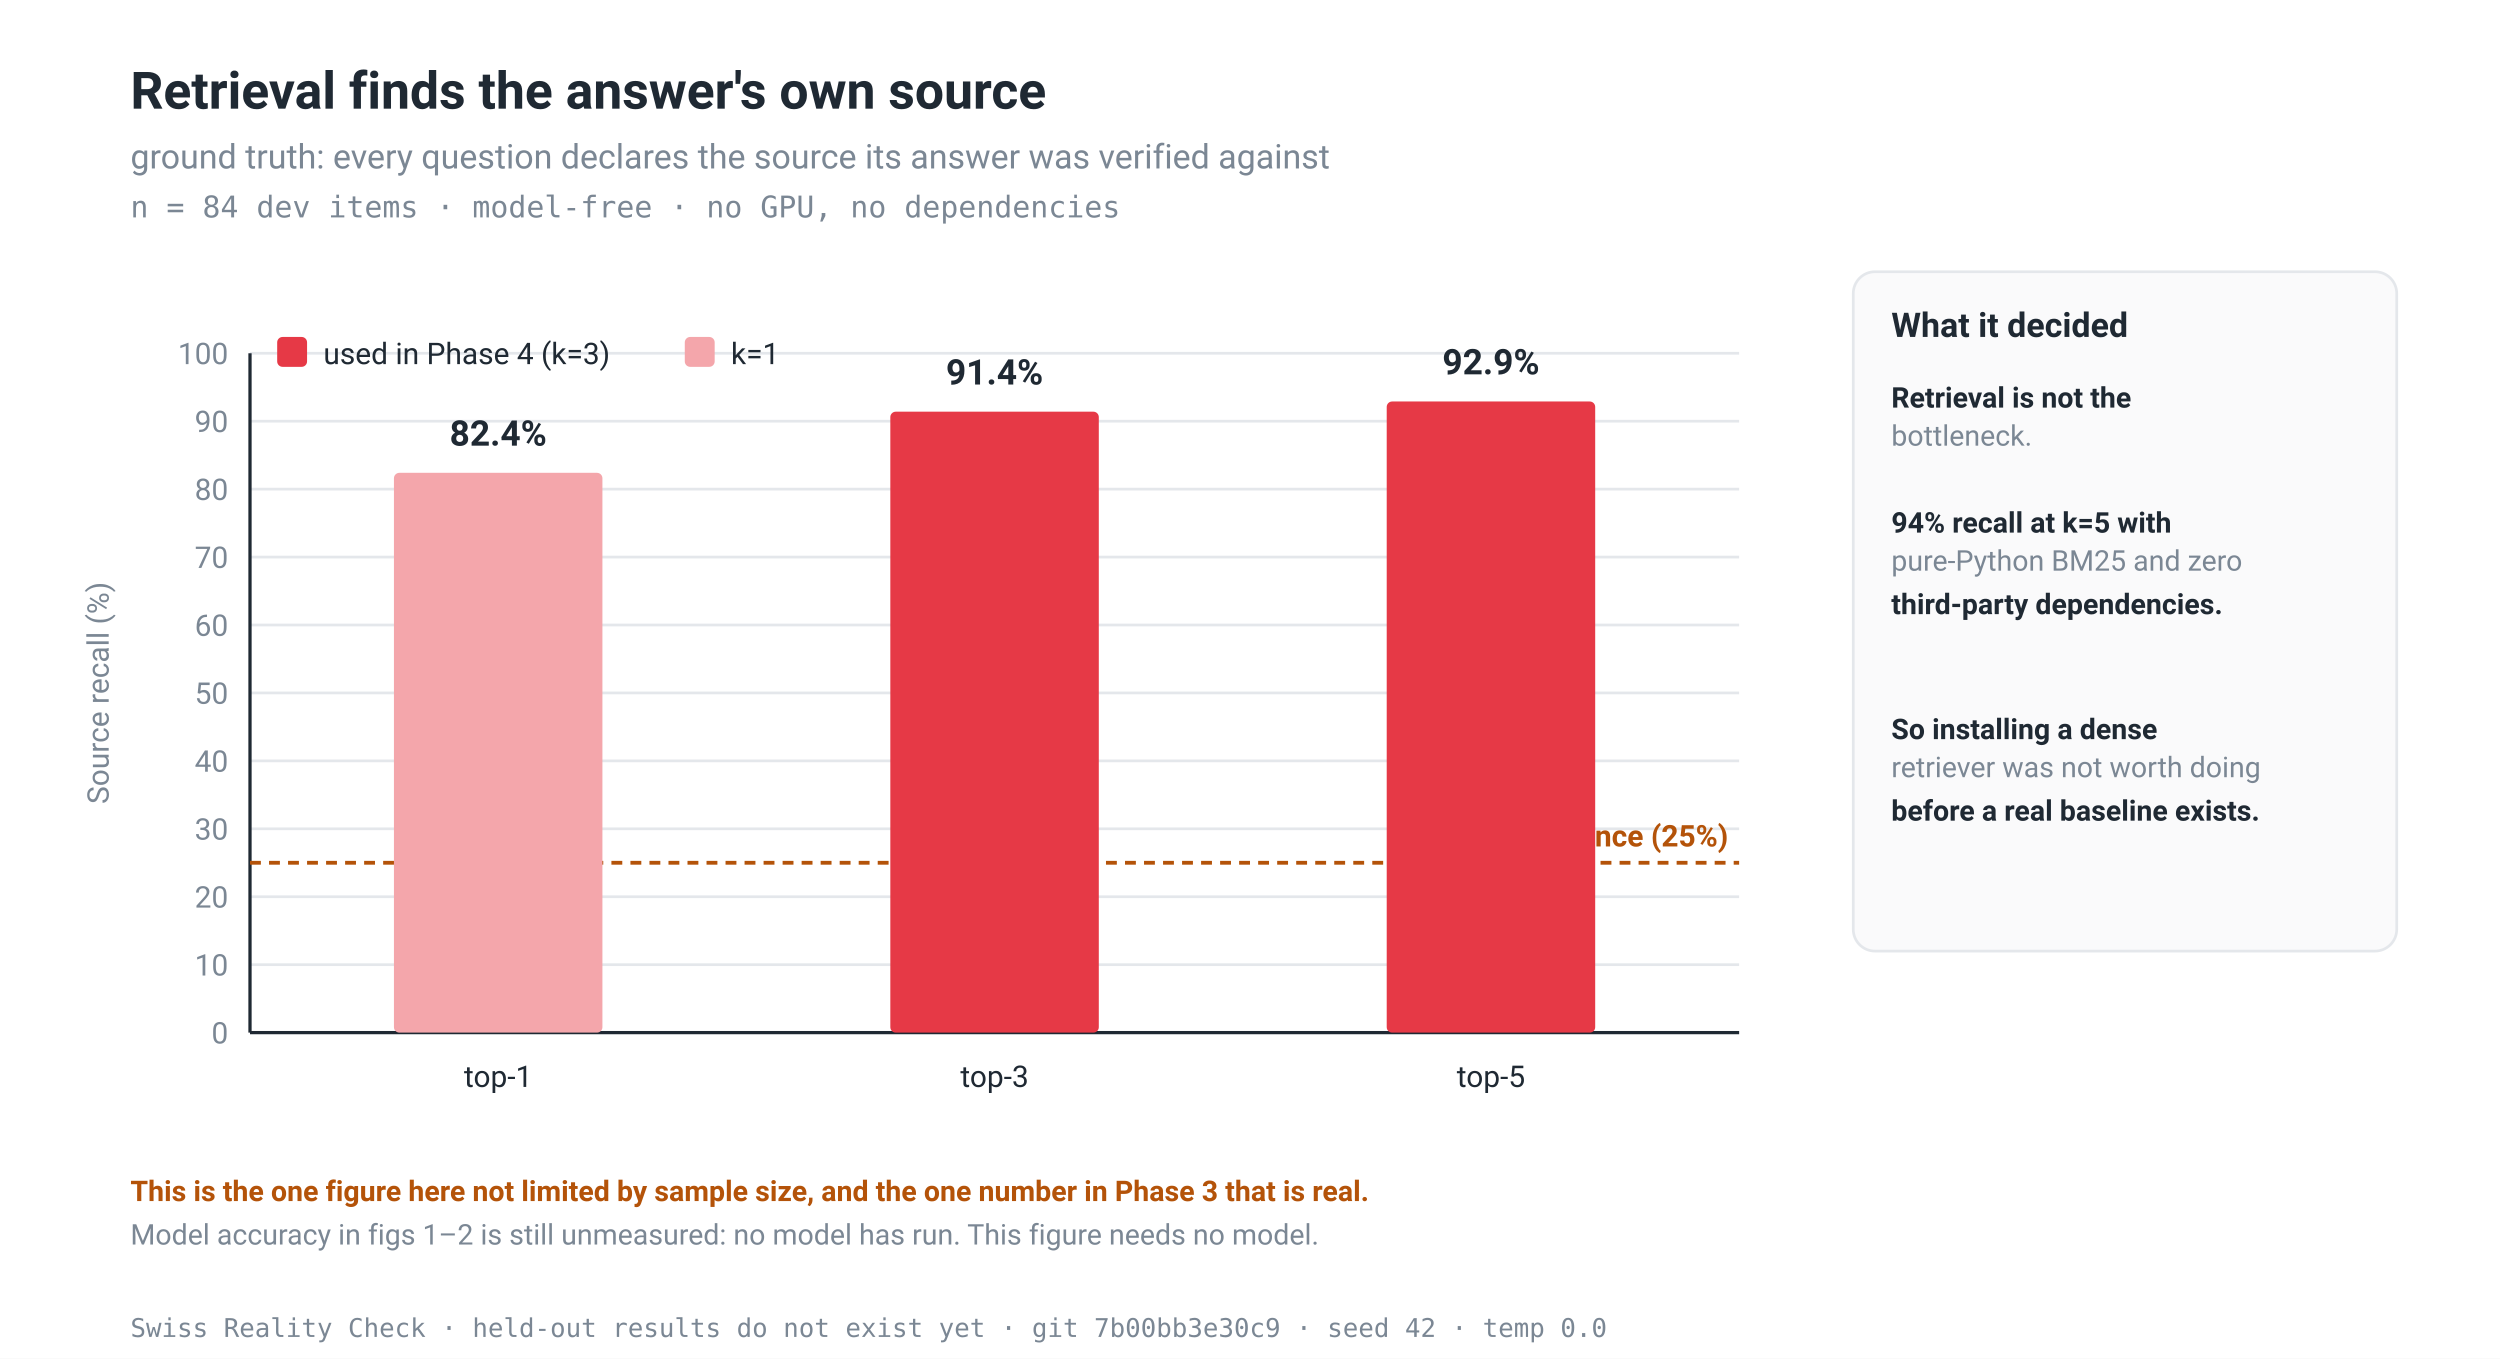
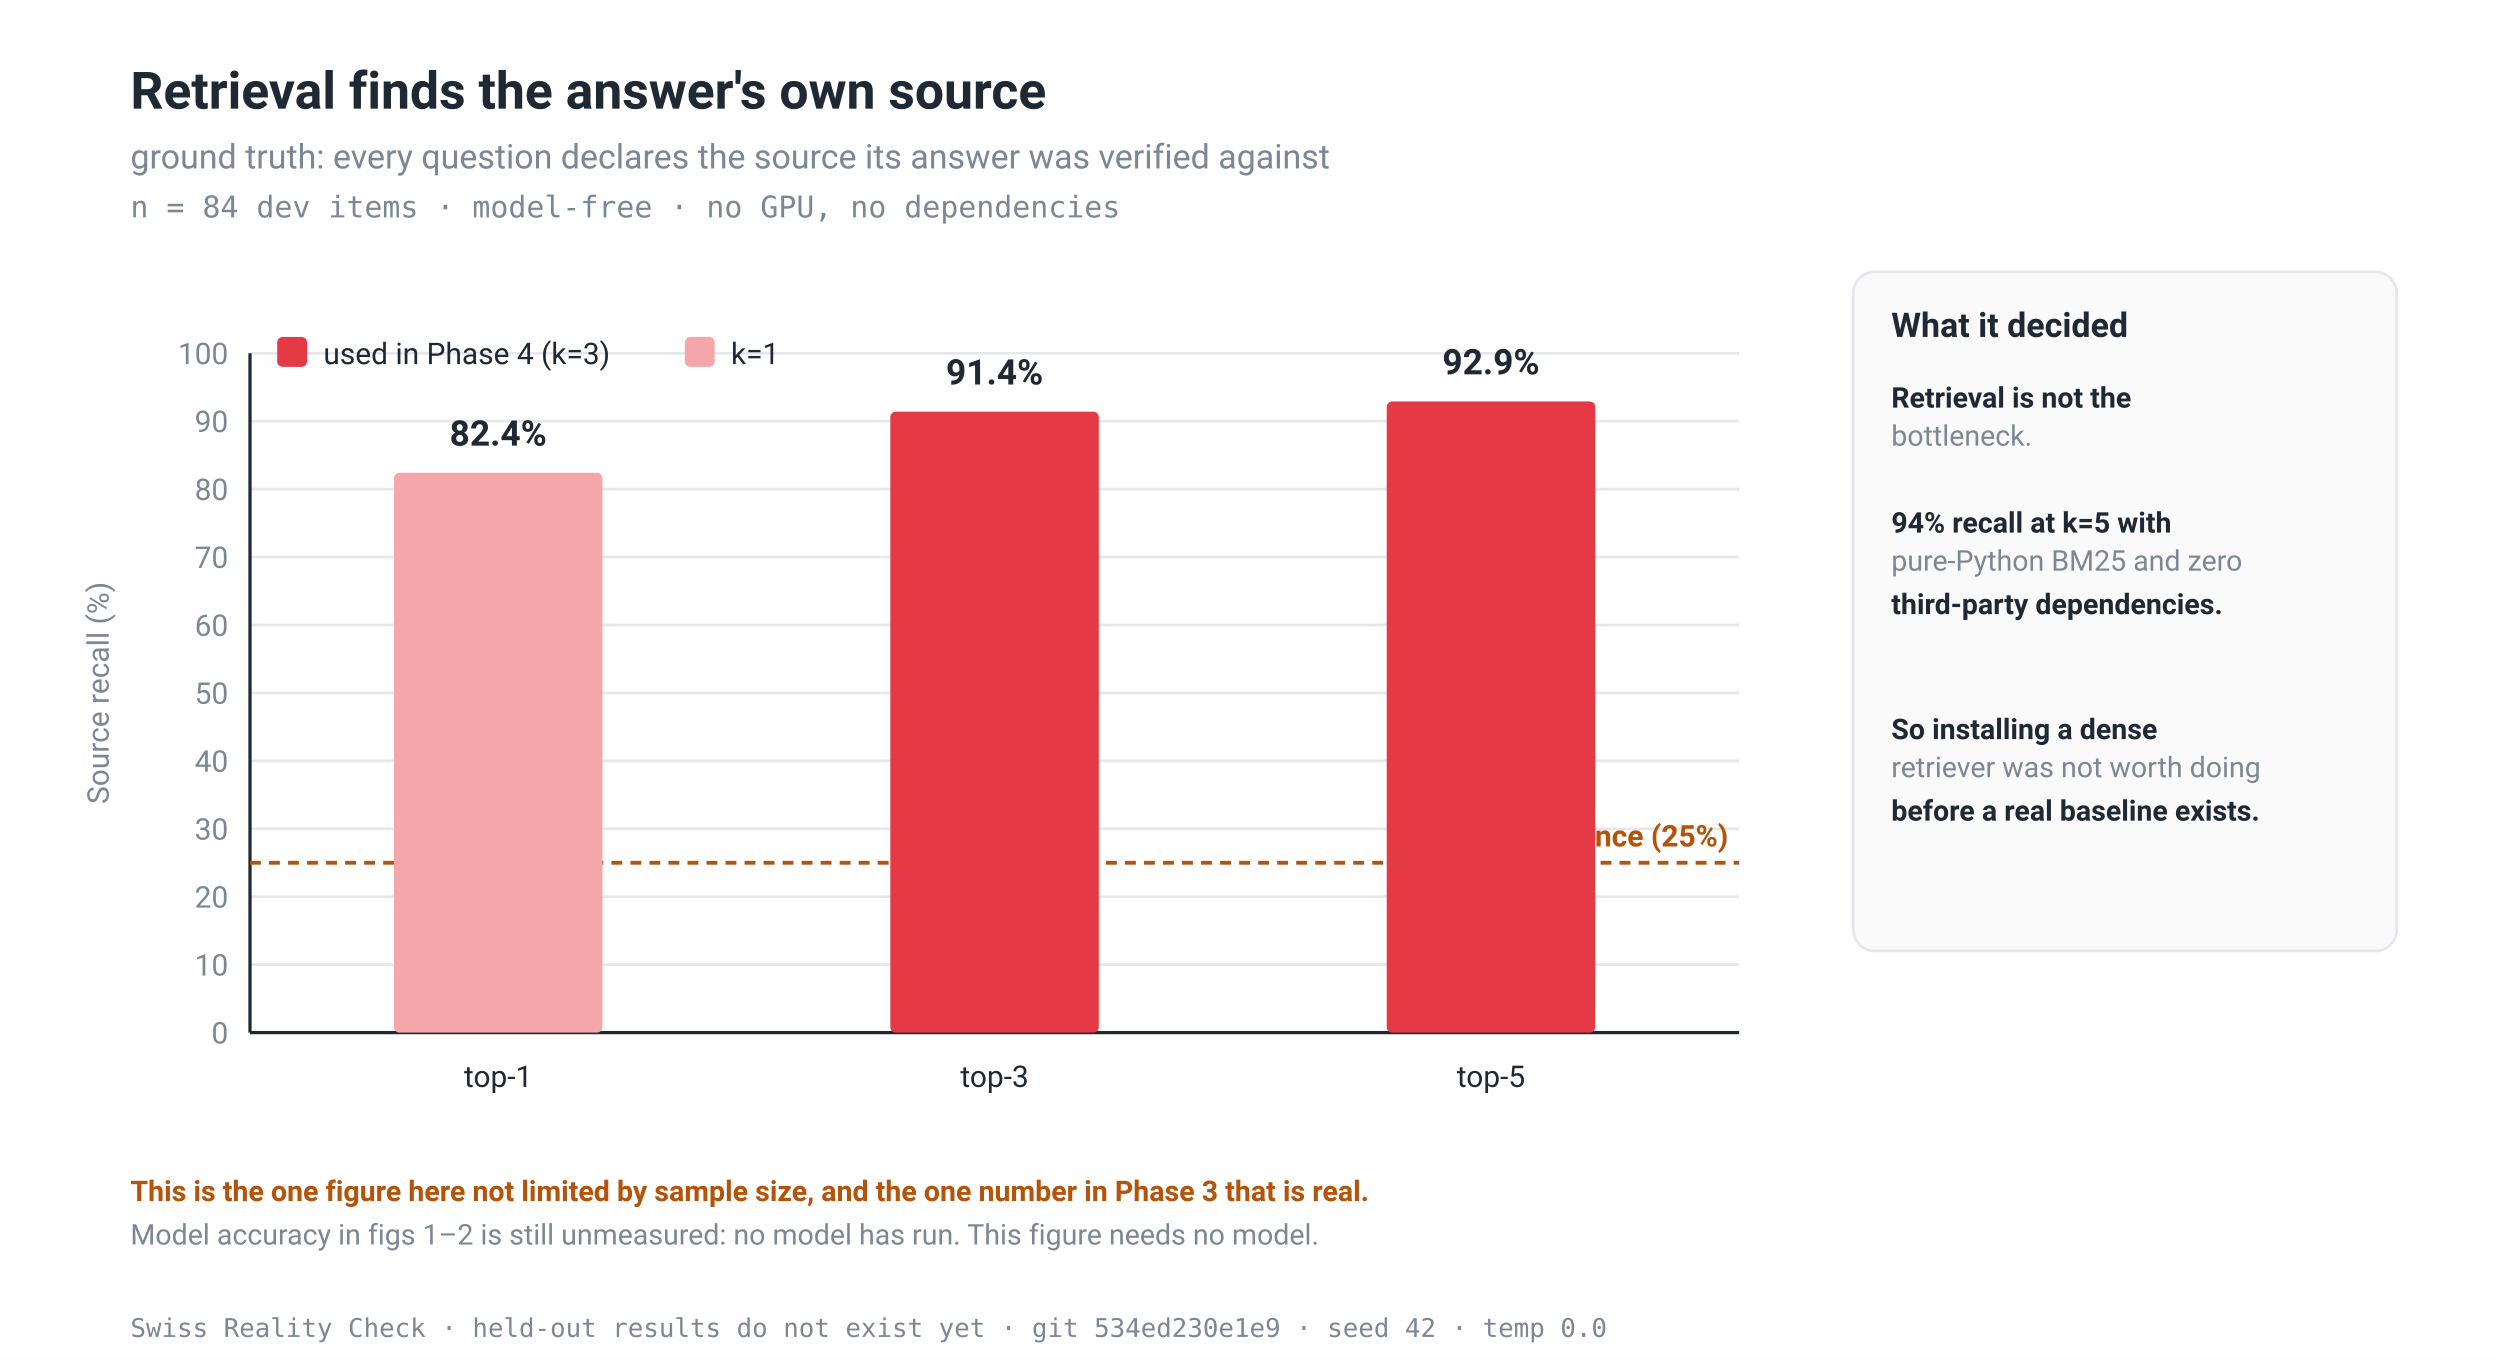
<svg xmlns="http://www.w3.org/2000/svg" width="920" height="500" viewBox="0 0 920 500" role="img" aria-labelledby="t" font-family="ui-sans-serif, -apple-system, 'Segoe UI', Roboto, 'Helvetica Neue', Arial, sans-serif">
  <rect width="920" height="500" fill="#FFFFFF" />
  <text x="48.00" y="40.00" font-family="ui-sans-serif, -apple-system, 'Segoe UI', Roboto, 'Helvetica Neue', Arial, sans-serif" font-size="19" fill="#1F2933" font-weight="bold" text-anchor="start" opacity="1.0" font-style="">Retrieval finds the answer's own source</text>
  <text x="48.00" y="62.00" font-family="ui-sans-serif, -apple-system, 'Segoe UI', Roboto, 'Helvetica Neue', Arial, sans-serif" font-size="12.5" fill="#7B8794" font-weight="normal" text-anchor="start" opacity="1.0" font-style="">ground truth: every question declares the source its answer was verified against</text>
  <text x="48.00" y="80.00" font-family="ui-monospace, SFMono-Regular, Menlo, Consolas, monospace" font-size="11" fill="#7B8794" font-weight="normal" text-anchor="start" opacity="1.0" font-style="">n = 84 dev items · model-free · no GPU, no dependencies</text>
  <line x1="92.00" y1="380.00" x2="640.00" y2="380.00" stroke="#E4E7EB" stroke-width="1" stroke-linecap="butt" />
  <text x="84.00" y="384.00" font-family="ui-sans-serif, -apple-system, 'Segoe UI', Roboto, 'Helvetica Neue', Arial, sans-serif" font-size="11" fill="#7B8794" font-weight="normal" text-anchor="end" opacity="1.0" font-style="">0</text>
  <line x1="92.00" y1="355.00" x2="640.00" y2="355.00" stroke="#E4E7EB" stroke-width="1" stroke-linecap="butt" />
  <text x="84.00" y="359.00" font-family="ui-sans-serif, -apple-system, 'Segoe UI', Roboto, 'Helvetica Neue', Arial, sans-serif" font-size="11" fill="#7B8794" font-weight="normal" text-anchor="end" opacity="1.0" font-style="">10</text>
  <line x1="92.00" y1="330.00" x2="640.00" y2="330.00" stroke="#E4E7EB" stroke-width="1" stroke-linecap="butt" />
  <text x="84.00" y="334.00" font-family="ui-sans-serif, -apple-system, 'Segoe UI', Roboto, 'Helvetica Neue', Arial, sans-serif" font-size="11" fill="#7B8794" font-weight="normal" text-anchor="end" opacity="1.0" font-style="">20</text>
  <line x1="92.00" y1="305.00" x2="640.00" y2="305.00" stroke="#E4E7EB" stroke-width="1" stroke-linecap="butt" />
  <text x="84.00" y="309.00" font-family="ui-sans-serif, -apple-system, 'Segoe UI', Roboto, 'Helvetica Neue', Arial, sans-serif" font-size="11" fill="#7B8794" font-weight="normal" text-anchor="end" opacity="1.0" font-style="">30</text>
  <line x1="92.00" y1="280.00" x2="640.00" y2="280.00" stroke="#E4E7EB" stroke-width="1" stroke-linecap="butt" />
  <text x="84.00" y="284.00" font-family="ui-sans-serif, -apple-system, 'Segoe UI', Roboto, 'Helvetica Neue', Arial, sans-serif" font-size="11" fill="#7B8794" font-weight="normal" text-anchor="end" opacity="1.0" font-style="">40</text>
  <line x1="92.00" y1="255.00" x2="640.00" y2="255.00" stroke="#E4E7EB" stroke-width="1" stroke-linecap="butt" />
  <text x="84.00" y="259.00" font-family="ui-sans-serif, -apple-system, 'Segoe UI', Roboto, 'Helvetica Neue', Arial, sans-serif" font-size="11" fill="#7B8794" font-weight="normal" text-anchor="end" opacity="1.0" font-style="">50</text>
  <line x1="92.00" y1="230.00" x2="640.00" y2="230.00" stroke="#E4E7EB" stroke-width="1" stroke-linecap="butt" />
  <text x="84.00" y="234.00" font-family="ui-sans-serif, -apple-system, 'Segoe UI', Roboto, 'Helvetica Neue', Arial, sans-serif" font-size="11" fill="#7B8794" font-weight="normal" text-anchor="end" opacity="1.0" font-style="">60</text>
  <line x1="92.00" y1="205.00" x2="640.00" y2="205.00" stroke="#E4E7EB" stroke-width="1" stroke-linecap="butt" />
  <text x="84.00" y="209.00" font-family="ui-sans-serif, -apple-system, 'Segoe UI', Roboto, 'Helvetica Neue', Arial, sans-serif" font-size="11" fill="#7B8794" font-weight="normal" text-anchor="end" opacity="1.0" font-style="">70</text>
  <line x1="92.00" y1="180.00" x2="640.00" y2="180.00" stroke="#E4E7EB" stroke-width="1" stroke-linecap="butt" />
  <text x="84.00" y="184.00" font-family="ui-sans-serif, -apple-system, 'Segoe UI', Roboto, 'Helvetica Neue', Arial, sans-serif" font-size="11" fill="#7B8794" font-weight="normal" text-anchor="end" opacity="1.0" font-style="">80</text>
  <line x1="92.00" y1="155.00" x2="640.00" y2="155.00" stroke="#E4E7EB" stroke-width="1" stroke-linecap="butt" />
  <text x="84.00" y="159.00" font-family="ui-sans-serif, -apple-system, 'Segoe UI', Roboto, 'Helvetica Neue', Arial, sans-serif" font-size="11" fill="#7B8794" font-weight="normal" text-anchor="end" opacity="1.0" font-style="">90</text>
  <line x1="92.00" y1="130.00" x2="640.00" y2="130.00" stroke="#E4E7EB" stroke-width="1" stroke-linecap="butt" />
  <text x="84.00" y="134.00" font-family="ui-sans-serif, -apple-system, 'Segoe UI', Roboto, 'Helvetica Neue', Arial, sans-serif" font-size="11" fill="#7B8794" font-weight="normal" text-anchor="end" opacity="1.0" font-style="">100</text>
  <line x1="92.00" y1="130.00" x2="92.00" y2="380.00" stroke="#1F2933" stroke-width="1.2" stroke-linecap="butt" />
  <line x1="92.00" y1="380.00" x2="640.00" y2="380.00" stroke="#1F2933" stroke-width="1.2" stroke-linecap="butt" />
  <text x="40.00" y="255.00" font-family="ui-sans-serif, -apple-system, 'Segoe UI', Roboto, 'Helvetica Neue', Arial, sans-serif" font-size="11" fill="#7B8794" font-weight="normal" text-anchor="middle" transform="rotate(-90 40.00 255.00)">Source recall (%)</text>
  <line x1="92.00" y1="317.50" x2="640.00" y2="317.50" stroke="#B45309" stroke-width="1.4" stroke-linecap="butt" stroke-dasharray="4 3" />
  <text x="636.00" y="311.50" font-family="ui-sans-serif, -apple-system, 'Segoe UI', Roboto, 'Helvetica Neue', Arial, sans-serif" font-size="11" fill="#B45309" font-weight="bold" text-anchor="end" opacity="1.0" font-style="">chance (25%)</text>
  <rect x="144.97" y="174.00" width="76.72" height="206.00" rx="2" fill="#F4A6AB" stroke="none" stroke-width="1.4" opacity="1.0" />
  <text x="183.33" y="164.00" font-family="ui-sans-serif, -apple-system, 'Segoe UI', Roboto, 'Helvetica Neue', Arial, sans-serif" font-size="13" fill="#1F2933" font-weight="bold" text-anchor="middle" opacity="1.0" font-style="">82.4%</text>
  <rect x="327.64" y="151.50" width="76.72" height="228.50" rx="2" fill="#E63946" stroke="none" stroke-width="1.4" opacity="1.0" />
  <text x="366.00" y="141.50" font-family="ui-sans-serif, -apple-system, 'Segoe UI', Roboto, 'Helvetica Neue', Arial, sans-serif" font-size="13" fill="#1F2933" font-weight="bold" text-anchor="middle" opacity="1.0" font-style="">91.4%</text>
  <rect x="510.31" y="147.75" width="76.72" height="232.25" rx="2" fill="#E63946" stroke="none" stroke-width="1.4" opacity="1.0" />
  <text x="548.67" y="137.75" font-family="ui-sans-serif, -apple-system, 'Segoe UI', Roboto, 'Helvetica Neue', Arial, sans-serif" font-size="13" fill="#1F2933" font-weight="bold" text-anchor="middle" opacity="1.0" font-style="">92.9%</text>
  <text x="183.33" y="400.00" font-family="ui-sans-serif, -apple-system, 'Segoe UI', Roboto, 'Helvetica Neue', Arial, sans-serif" font-size="11" fill="#1F2933" font-weight="normal" text-anchor="middle" opacity="1.0" font-style="">top-1</text>
  <text x="366.00" y="400.00" font-family="ui-sans-serif, -apple-system, 'Segoe UI', Roboto, 'Helvetica Neue', Arial, sans-serif" font-size="11" fill="#1F2933" font-weight="normal" text-anchor="middle" opacity="1.0" font-style="">top-3</text>
  <text x="548.67" y="400.00" font-family="ui-sans-serif, -apple-system, 'Segoe UI', Roboto, 'Helvetica Neue', Arial, sans-serif" font-size="11" fill="#1F2933" font-weight="normal" text-anchor="middle" opacity="1.0" font-style="">top-5</text>
  <rect x="102.00" y="124.00" width="11.00" height="11.00" rx="2" fill="#E63946" stroke="none" stroke-width="1" opacity="1.0" />
  <text x="119.00" y="134.00" font-family="ui-sans-serif, -apple-system, 'Segoe UI', Roboto, 'Helvetica Neue', Arial, sans-serif" font-size="11" fill="#1F2933" font-weight="normal" text-anchor="start" opacity="1.0" font-style="">used in Phase 4 (k=3)</text>
  <rect x="252.00" y="124.00" width="11.00" height="11.00" rx="2" fill="#F4A6AB" stroke="none" stroke-width="1" opacity="1.0" />
  <text x="269.00" y="134.00" font-family="ui-sans-serif, -apple-system, 'Segoe UI', Roboto, 'Helvetica Neue', Arial, sans-serif" font-size="11" fill="#1F2933" font-weight="normal" text-anchor="start" opacity="1.0" font-style="">k=1</text>
  <rect x="682.00" y="100.00" width="200.00" height="250.00" rx="8" fill="#FAFAFB" stroke="#E4E7EB" stroke-width="1" opacity="1.0" />
  <text x="696.00" y="124.00" font-family="ui-sans-serif, -apple-system, 'Segoe UI', Roboto, 'Helvetica Neue', Arial, sans-serif" font-size="12.5" fill="#1F2933" font-weight="bold" text-anchor="start" opacity="1.0" font-style="">What it decided</text>
  <text x="696.00" y="150.00" font-family="ui-sans-serif, -apple-system, 'Segoe UI', Roboto, 'Helvetica Neue', Arial, sans-serif" font-size="10.5" fill="#1F2933" font-weight="bold" text-anchor="start" opacity="1.0" font-style="">Retrieval is not the</text>
  <text x="696.00" y="164.00" font-family="ui-sans-serif, -apple-system, 'Segoe UI', Roboto, 'Helvetica Neue', Arial, sans-serif" font-size="10.5" fill="#7B8794" font-weight="normal" text-anchor="start" opacity="1.0" font-style="">bottleneck.</text>
  <text x="696.00" y="196.00" font-family="ui-sans-serif, -apple-system, 'Segoe UI', Roboto, 'Helvetica Neue', Arial, sans-serif" font-size="10.5" fill="#1F2933" font-weight="bold" text-anchor="start" opacity="1.0" font-style="">94% recall at k=5 with</text>
  <text x="696.00" y="210.00" font-family="ui-sans-serif, -apple-system, 'Segoe UI', Roboto, 'Helvetica Neue', Arial, sans-serif" font-size="10.5" fill="#7B8794" font-weight="normal" text-anchor="start" opacity="1.0" font-style="">pure-Python BM25 and zero</text>
  <text x="696.00" y="226.00" font-family="ui-sans-serif, -apple-system, 'Segoe UI', Roboto, 'Helvetica Neue', Arial, sans-serif" font-size="10.5" fill="#1F2933" font-weight="bold" text-anchor="start" opacity="1.0" font-style="">third-party dependencies.</text>
  <text x="696.00" y="272.00" font-family="ui-sans-serif, -apple-system, 'Segoe UI', Roboto, 'Helvetica Neue', Arial, sans-serif" font-size="10.5" fill="#1F2933" font-weight="bold" text-anchor="start" opacity="1.0" font-style="">So installing a dense</text>
  <text x="696.00" y="286.00" font-family="ui-sans-serif, -apple-system, 'Segoe UI', Roboto, 'Helvetica Neue', Arial, sans-serif" font-size="10.5" fill="#7B8794" font-weight="normal" text-anchor="start" opacity="1.0" font-style="">retriever was not worth doing</text>
  <text x="696.00" y="302.00" font-family="ui-sans-serif, -apple-system, 'Segoe UI', Roboto, 'Helvetica Neue', Arial, sans-serif" font-size="10.5" fill="#1F2933" font-weight="bold" text-anchor="start" opacity="1.0" font-style="">before a real baseline exists.</text>
  <text x="48.00" y="442.00" font-family="ui-sans-serif, -apple-system, 'Segoe UI', Roboto, 'Helvetica Neue', Arial, sans-serif" font-size="10.5" fill="#B45309" font-weight="bold" text-anchor="start" opacity="1.0" font-style="">This is the one figure here not limited by sample size, and the one number in Phase 3 that is real.</text>
  <text x="48.00" y="458.00" font-family="ui-sans-serif, -apple-system, 'Segoe UI', Roboto, 'Helvetica Neue', Arial, sans-serif" font-size="10.5" fill="#7B8794" font-weight="normal" text-anchor="start" opacity="1.0" font-style="">Model accuracy in figs 1–2 is still unmeasured: no model has run. This figure needs no model.</text>
-   <text x="48.00" y="492.00" font-family="ui-monospace, SFMono-Regular, Menlo, Consolas, monospace" font-size="9.5" fill="#7B8794" font-weight="normal" text-anchor="start" opacity="1.0" font-style="">Swiss Reality Check · held-out results do not exist yet · git 7b00bb3e30c9 · seed 42 · temp 0.0</text>
+   <text x="48.00" y="492.00" font-family="ui-monospace, SFMono-Regular, Menlo, Consolas, monospace" font-size="9.5" fill="#7B8794" font-weight="normal" text-anchor="start" opacity="1.0" font-style="">Swiss Reality Check · held-out results do not exist yet · git 534ed230e1e9 · seed 42 · temp 0.0</text>
</svg>
